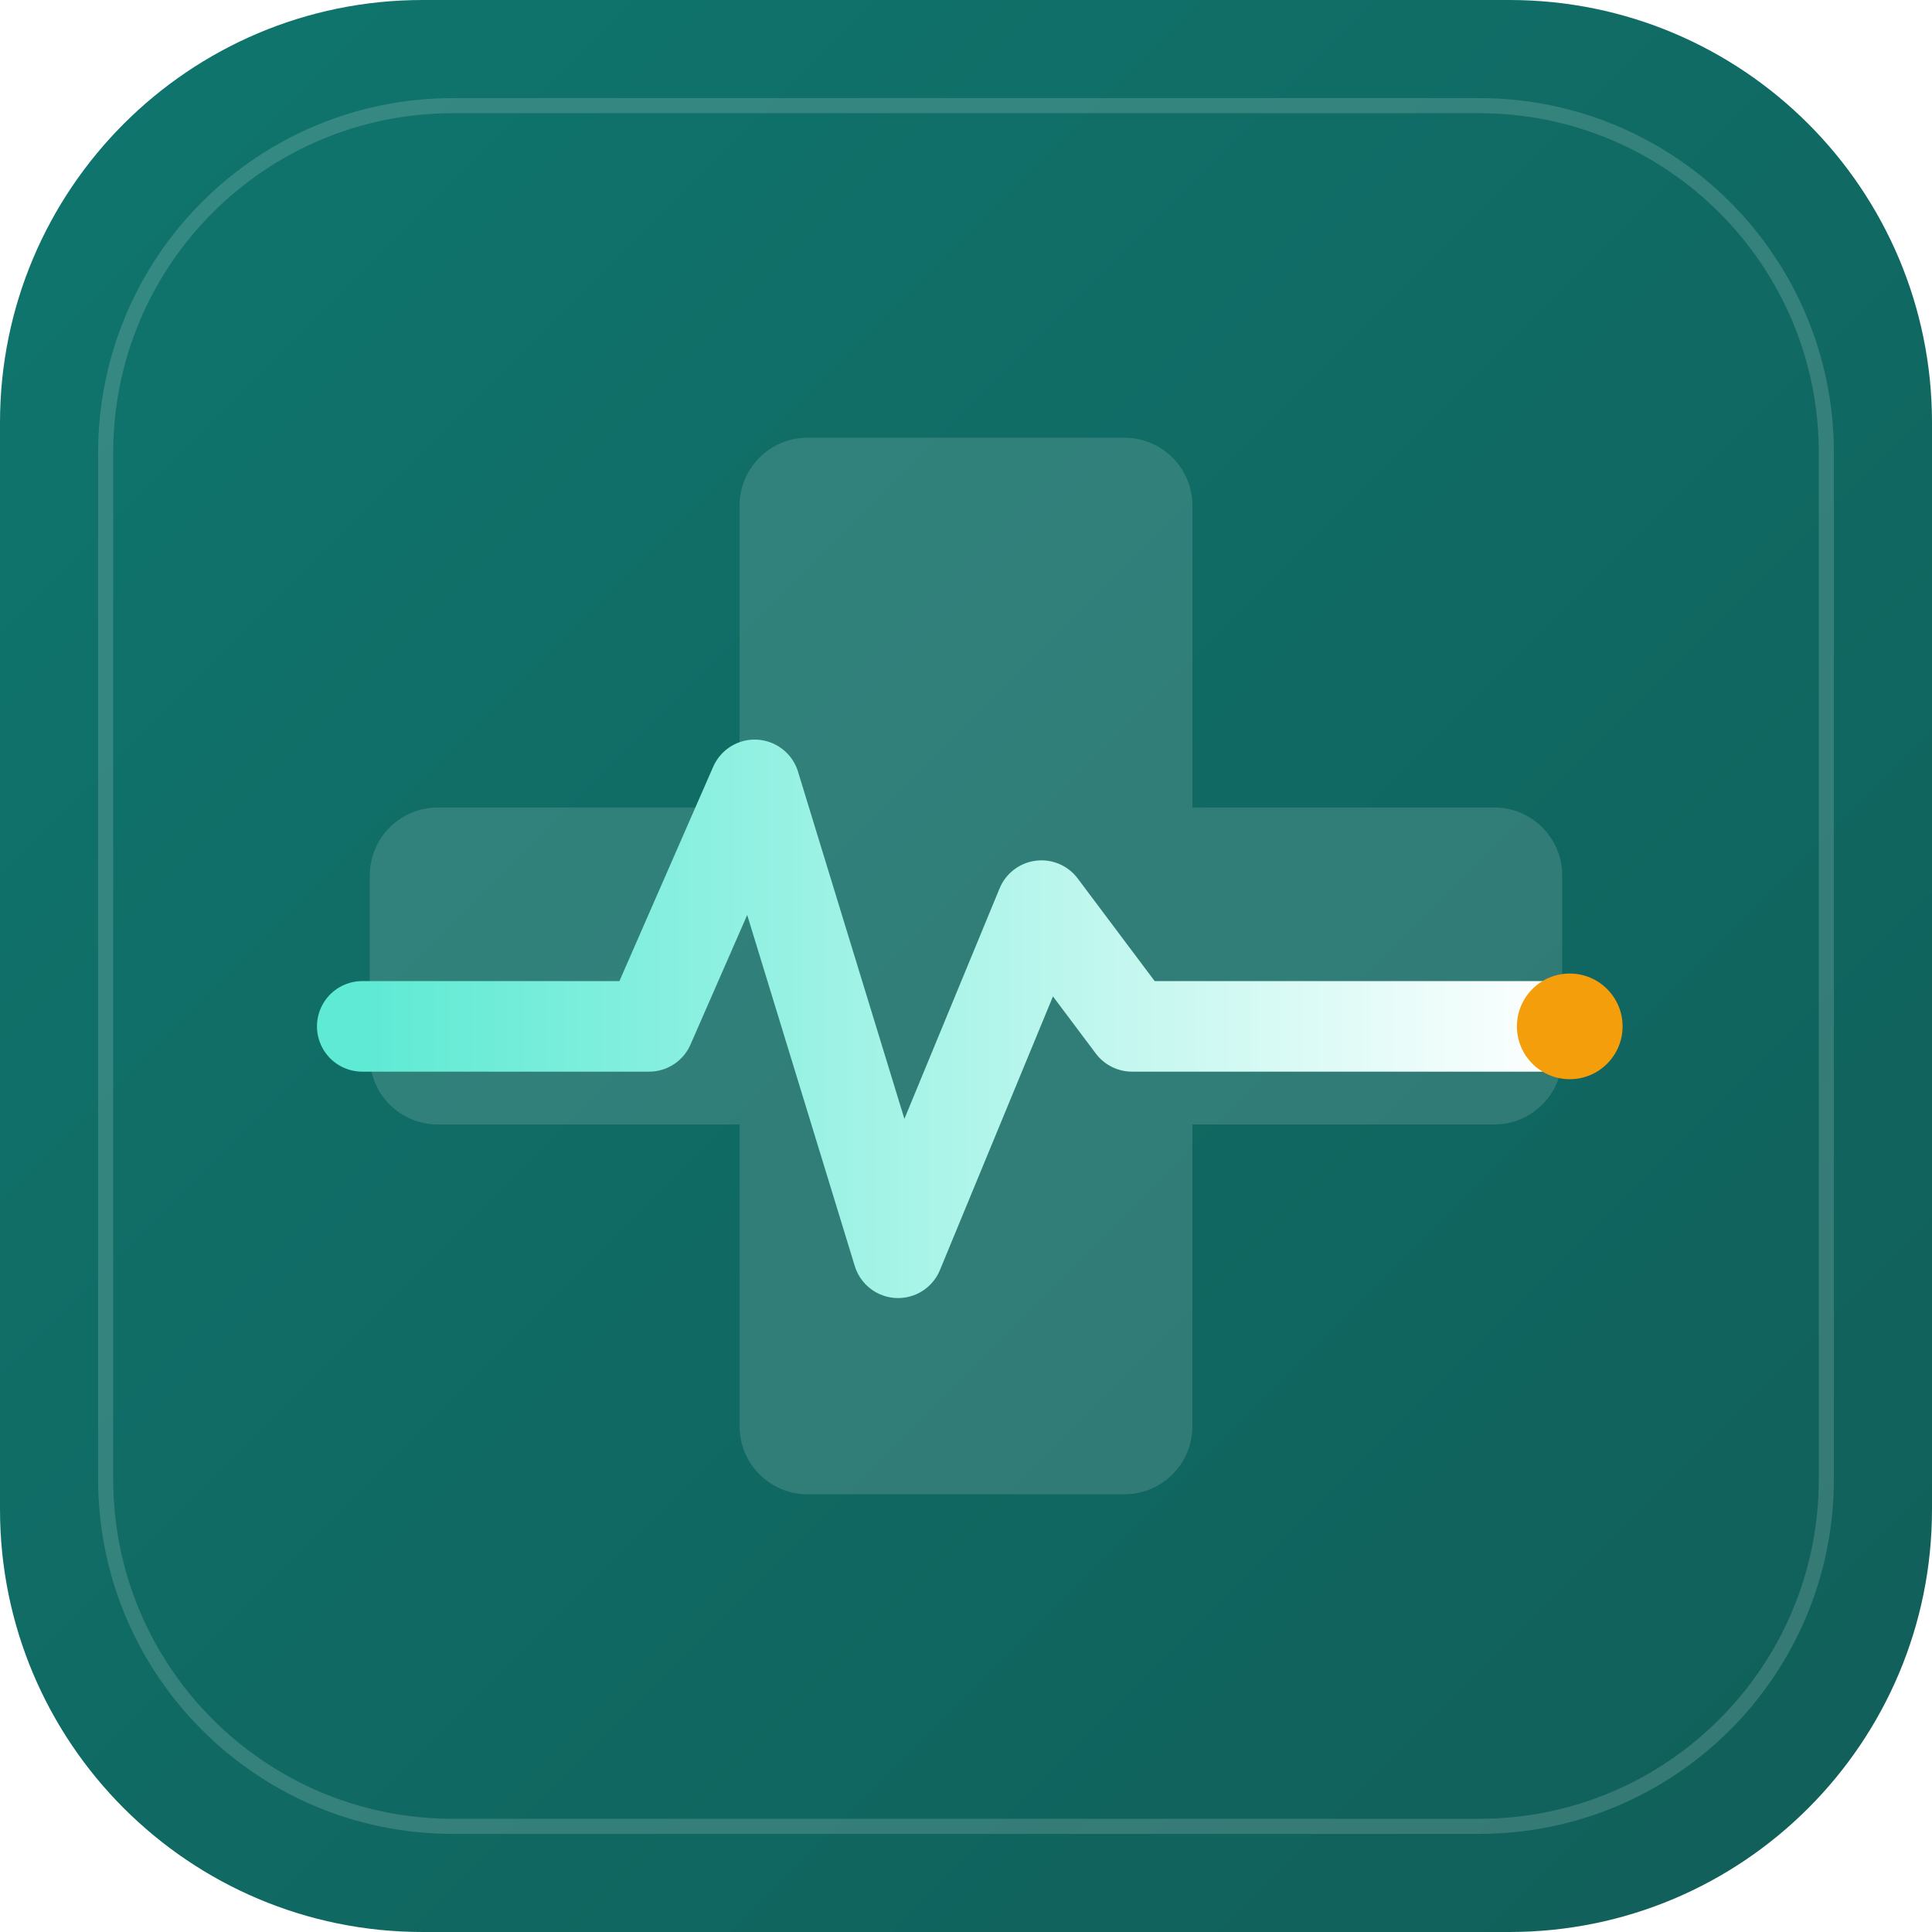
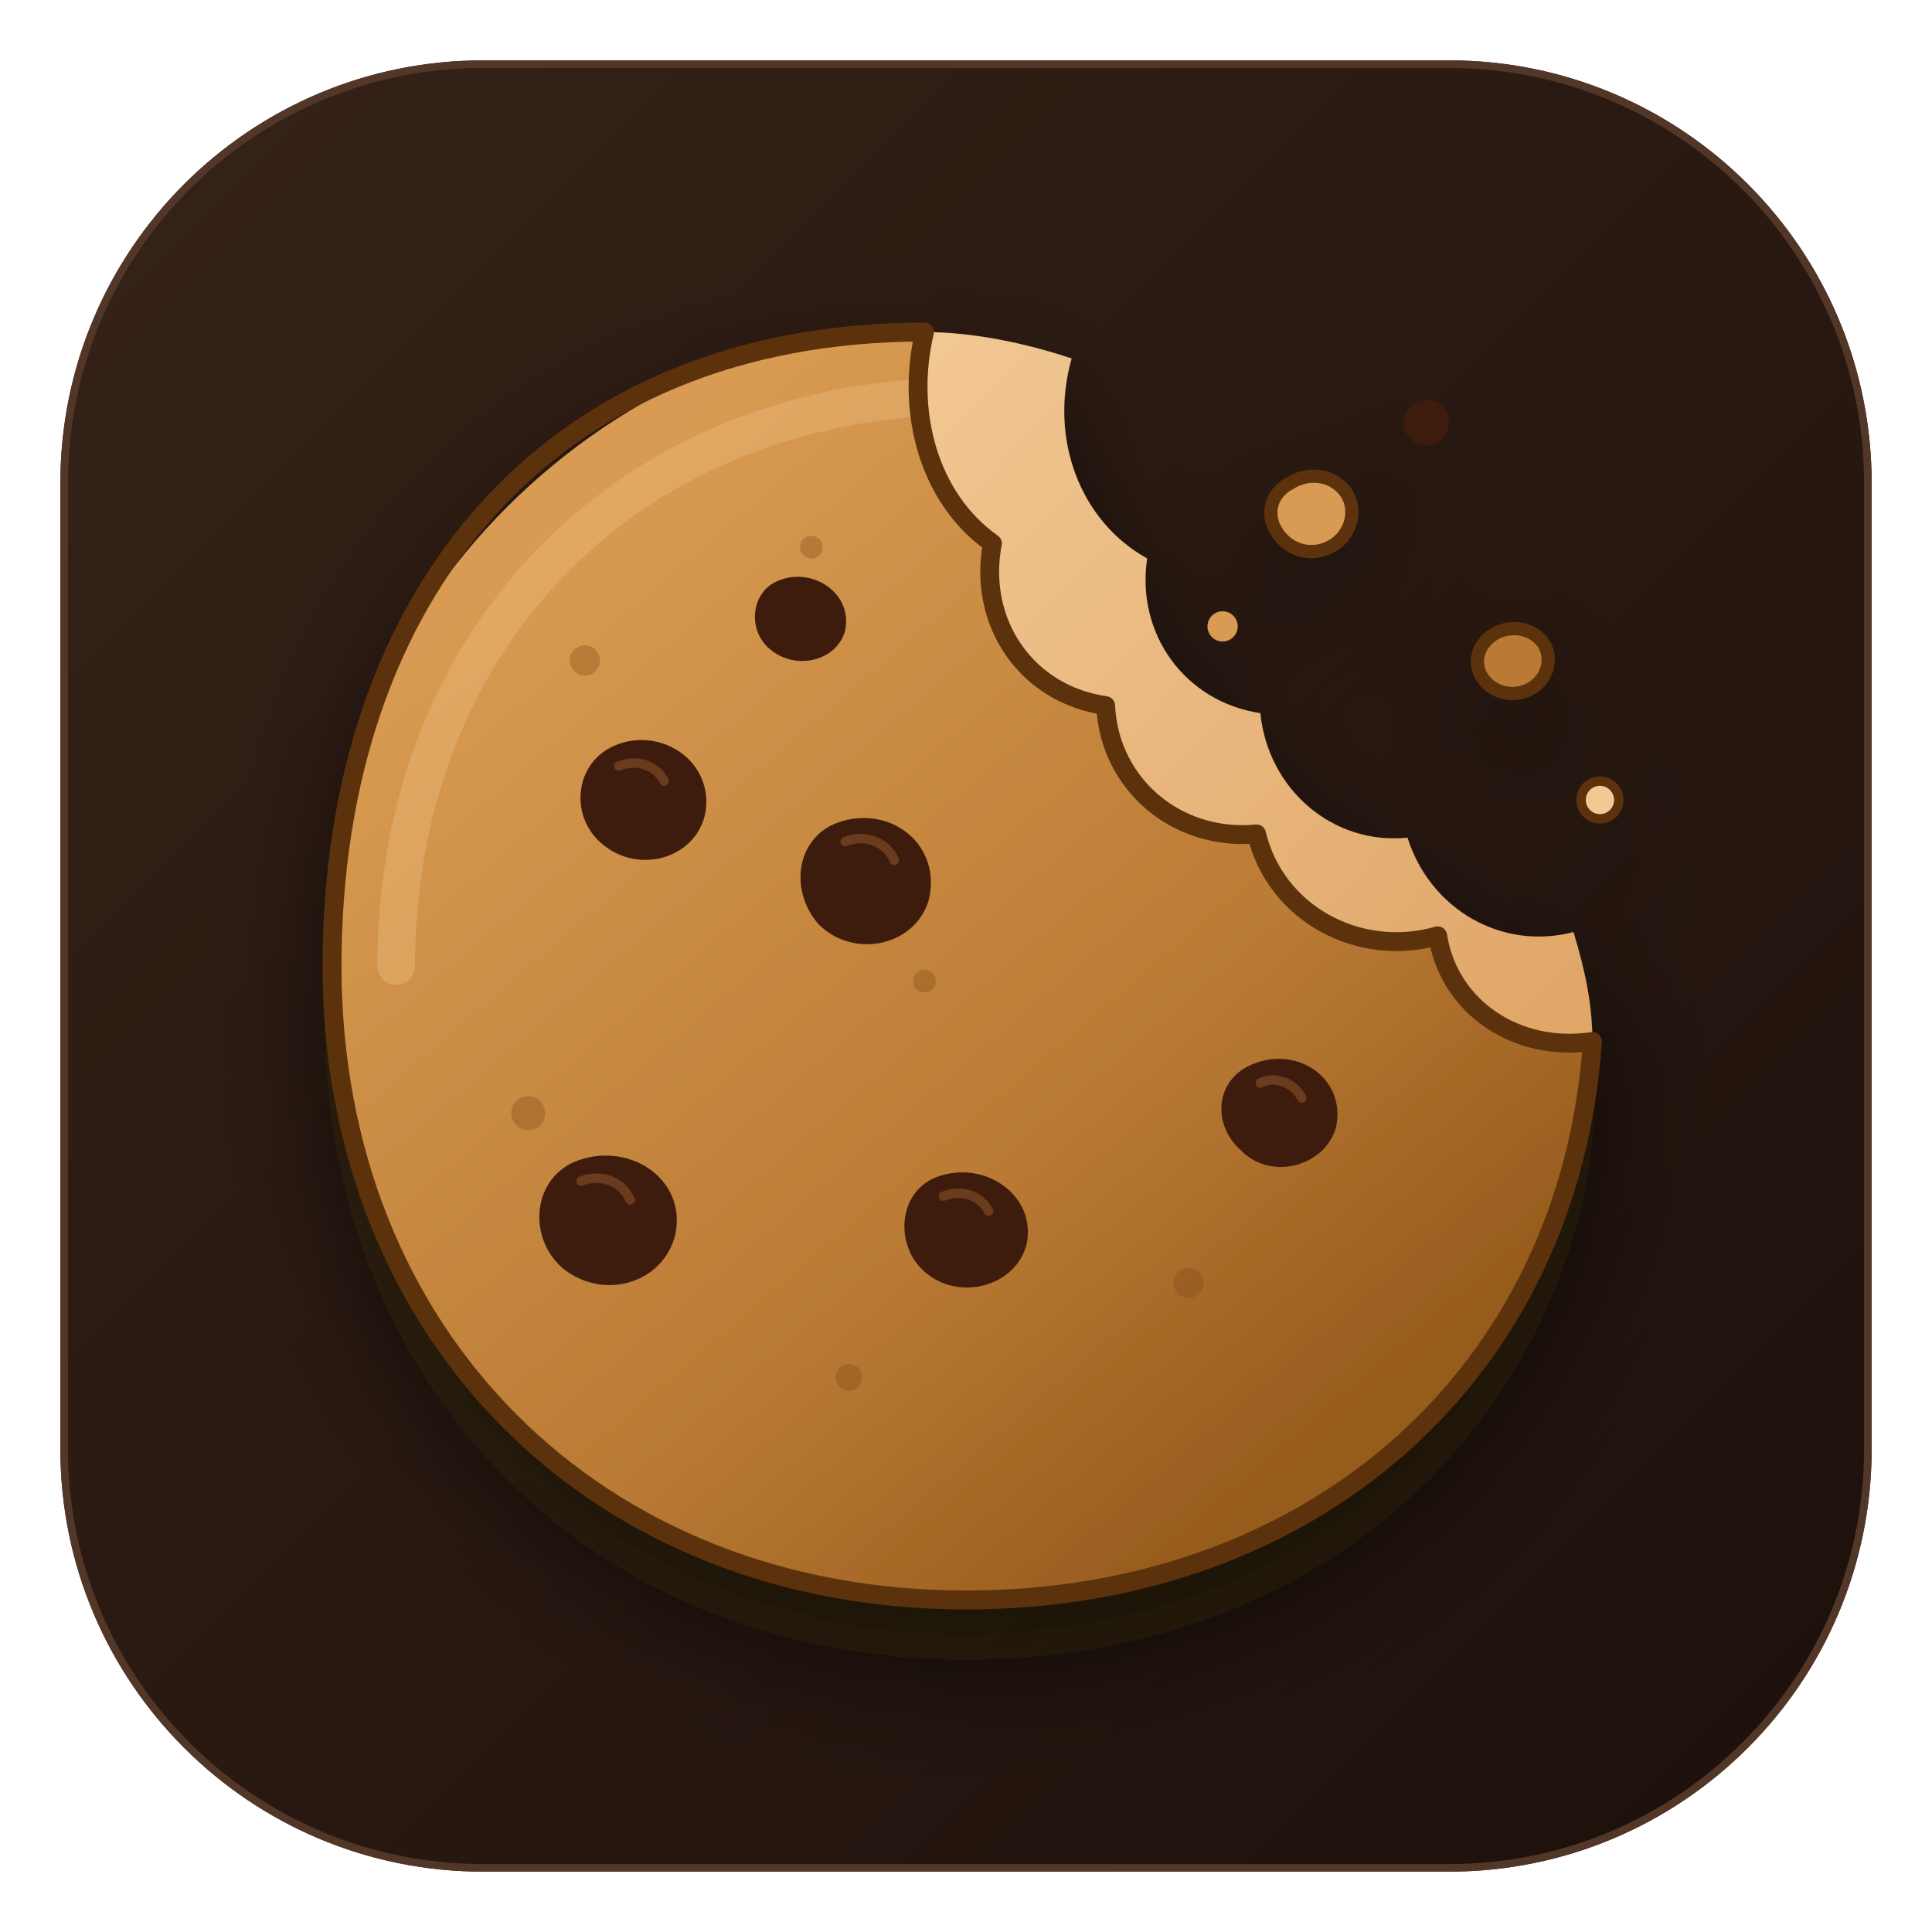
- <svg xmlns="http://www.w3.org/2000/svg" viewBox="0 0 512 512" width="512" height="512">
+ <svg xmlns="http://www.w3.org/2000/svg" viewBox="0 0 512 512" width="100%" height="100%">
  <defs>
-     <linearGradient id="bg" x1="0%" y1="0%" x2="100%" y2="100%">
-       <stop offset="0%" stop-color="#0F766E" />
-       <stop offset="100%" stop-color="#115E59" />
+     <linearGradient id="bg-grad" x1="0%" y1="0%" x2="100%" y2="100%">
+       <stop offset="0%" stop-color="#362218" />
+       <stop offset="100%" stop-color="#1C100B" />
    </linearGradient>
-     <linearGradient id="pulse" x1="0%" y1="0%" x2="100%" y2="0%">
-       <stop offset="0%" stop-color="#5EEAD4" />
-       <stop offset="100%" stop-color="#FFFFFF" />
+     <linearGradient id="cookie-base" x1="20%" y1="15%" x2="80%" y2="85%">
+       <stop offset="0%" stop-color="#D99B52" />
+       <stop offset="65%" stop-color="#BA7A34" />
+       <stop offset="100%" stop-color="#965B1D" />
    </linearGradient>
+     <linearGradient id="cookie-inner" x1="0%" y1="0%" x2="100%" y2="100%">
+       <stop offset="0%" stop-color="#F2C894" />
+       <stop offset="100%" stop-color="#DFA566" />
+     </linearGradient>
+     <filter id="drop-shadow" x="-15%" y="-15%" width="130%" height="130%">
+       <feDropShadow dx="0" dy="14" stdDeviation="16" flood-color="#0F0704" flood-opacity="0.6" />
+     </filter>
+     <clipPath id="bitten-cookie-clip">
+       <path d="         M 245 88         C 145 88, 88 158, 88 256         C 88 354, 158 424, 256 424         C 348 424, 416 364, 422 276         C 402 279, 384 267, 381 248         C 360 254, 338 242, 333 221         C 312 223, 294 208, 293 187         C 272 184, 259 165, 263 144         C 246 132, 240 109, 245 88 Z       " />
+     </clipPath>
  </defs>
-   <rect width="512" height="512" rx="112" fill="url(#bg)" />
-   <rect x="28" y="28" width="456" height="456" rx="92" fill="none" stroke="rgba(255,255,255,0.16)" stroke-width="4" />
-   <path d="M214 116h84a18 18 0 0 1 18 18v80h80a18 18 0 0 1 18 18v48a18 18 0 0 1-18 18h-80v80a18 18 0 0 1-18 18h-84a18 18 0 0 1-18-18v-80h-80a18 18 0 0 1-18-18v-48a18 18 0 0 1 18-18h80v-80a18 18 0 0 1 18-18z" fill="rgba(255,255,255,0.14)" />
-   <path d="M96 272h76l28-64 38 124 38-92 24 32h116" fill="none" stroke="url(#pulse)" stroke-width="24" stroke-linecap="round" stroke-linejoin="round" />
-   <circle cx="416" cy="272" r="14" fill="#F59E0B" />
+   <rect x="16" y="16" width="480" height="480" rx="112" ry="112" fill="url(#bg-grad)" />
+   <rect x="17" y="17" width="478" height="478" rx="111" ry="111" fill="none" stroke="#523728" stroke-width="2" />
+   <g filter="url(#drop-shadow)">
+     <path d="       M 245 88       C 258 88, 272 91, 284 95       C 278 116, 286 138, 304 148       C 301 168, 314 186, 334 189       C 336 209, 353 224, 373 222       C 379 241, 398 252, 417 247       C 420 257, 422 266, 422 276       C 380 285, 315 245, 280 200       C 245 155, 235 110, 245 88 Z     " fill="url(#cookie-inner)" />
+     <g clip-path="url(#bitten-cookie-clip)">
+       <circle cx="256" cy="256" r="172" fill="url(#cookie-base)" />
+       <path d="M 105 256 C 105 168, 168 105, 256 105" fill="none" stroke="#EAB87B" stroke-width="10" stroke-linecap="round" opacity="0.45" />
+       <circle cx="155" cy="175" r="4" fill="#7D4912" opacity="0.35" />
+       <circle cx="215" cy="145" r="3" fill="#7D4912" opacity="0.35" />
+       <circle cx="140" cy="295" r="4.5" fill="#7D4912" opacity="0.35" />
+       <circle cx="225" cy="365" r="3.5" fill="#7D4912" opacity="0.35" />
+       <circle cx="315" cy="340" r="4" fill="#7D4912" opacity="0.35" />
+       <circle cx="245" cy="260" r="3" fill="#7D4912" opacity="0.35" />
+       <path d="M 162 198 C 174 192, 189 201, 187 215 C 185 227, 170 232, 160 224 C 151 217, 152 203, 162 198 Z" fill="#3E1F0D" />
+       <path d="M 164 203 C 169 201, 174 203, 176 207" fill="none" stroke="#6B3A1E" stroke-width="2.5" stroke-linecap="round" />
+       <path d="M 222 218 C 236 213, 250 224, 246 239 C 242 251, 226 254, 217 245 C 209 236, 211 222, 222 218 Z" fill="#3E1F0D" />
+       <path d="M 224 223 C 229 221, 235 223, 237 228" fill="none" stroke="#6B3A1E" stroke-width="2.5" stroke-linecap="round" />
+       <path d="M 152 308 C 166 302, 182 312, 179 327 C 176 340, 160 345, 149 336 C 140 328, 141 313, 152 308 Z" fill="#3E1F0D" />
+       <path d="M 154 313 C 159 311, 165 313, 167 318" fill="none" stroke="#6B3A1E" stroke-width="2.5" stroke-linecap="round" />
+       <path d="M 248 312 C 261 307, 275 317, 272 330 C 269 341, 254 345, 245 337 C 237 330, 238 316, 248 312 Z" fill="#3E1F0D" />
+       <path d="M 250 317 C 255 315, 260 317, 262 321" fill="none" stroke="#6B3A1E" stroke-width="2.5" stroke-linecap="round" />
+       <path d="M 332 282 C 344 277, 357 286, 354 299 C 351 309, 337 313, 329 305 C 321 298, 322 286, 332 282 Z" fill="#3E1F0D" />
+       <path d="M 334 287 C 338 285, 343 287, 345 291" fill="none" stroke="#6B3A1E" stroke-width="2.5" stroke-linecap="round" />
+       <path d="M 206 154 C 215 150, 226 157, 224 167 C 222 175, 211 178, 204 172 C 198 167, 199 157, 206 154 Z" fill="#3E1F0D" />
+     </g>
+     <path d="       M 245 88       C 145 88, 88 158, 88 256       C 88 354, 158 424, 256 424       C 348 424, 416 364, 422 276       C 402 279, 384 267, 381 248       C 360 254, 338 242, 333 221       C 312 223, 294 208, 293 187       C 272 184, 259 165, 263 144       C 246 132, 240 109, 245 88 Z     " fill="none" stroke="#5C320B" stroke-width="5" stroke-linejoin="round" />
+     <path d="M 342 128 C 350 123, 360 129, 358 138 C 356 146, 346 149, 340 143 C 335 138, 336 131, 342 128 Z" fill="#D99B52" stroke="#5C320B" stroke-width="3.5" />
+     <path d="M 396 168 C 403 164, 412 169, 410 177 C 408 184, 399 186, 394 181 C 390 177, 391 171, 396 168 Z" fill="#BA7A34" stroke="#5C320B" stroke-width="3.5" />
+     <circle cx="378" cy="112" r="6" fill="#3E1F0D" />
+     <circle cx="424" cy="212" r="5" fill="#F2C894" stroke="#5C320B" stroke-width="2.5" />
+     <circle cx="324" cy="166" r="4" fill="#D99B52" />
+   </g>
</svg>
